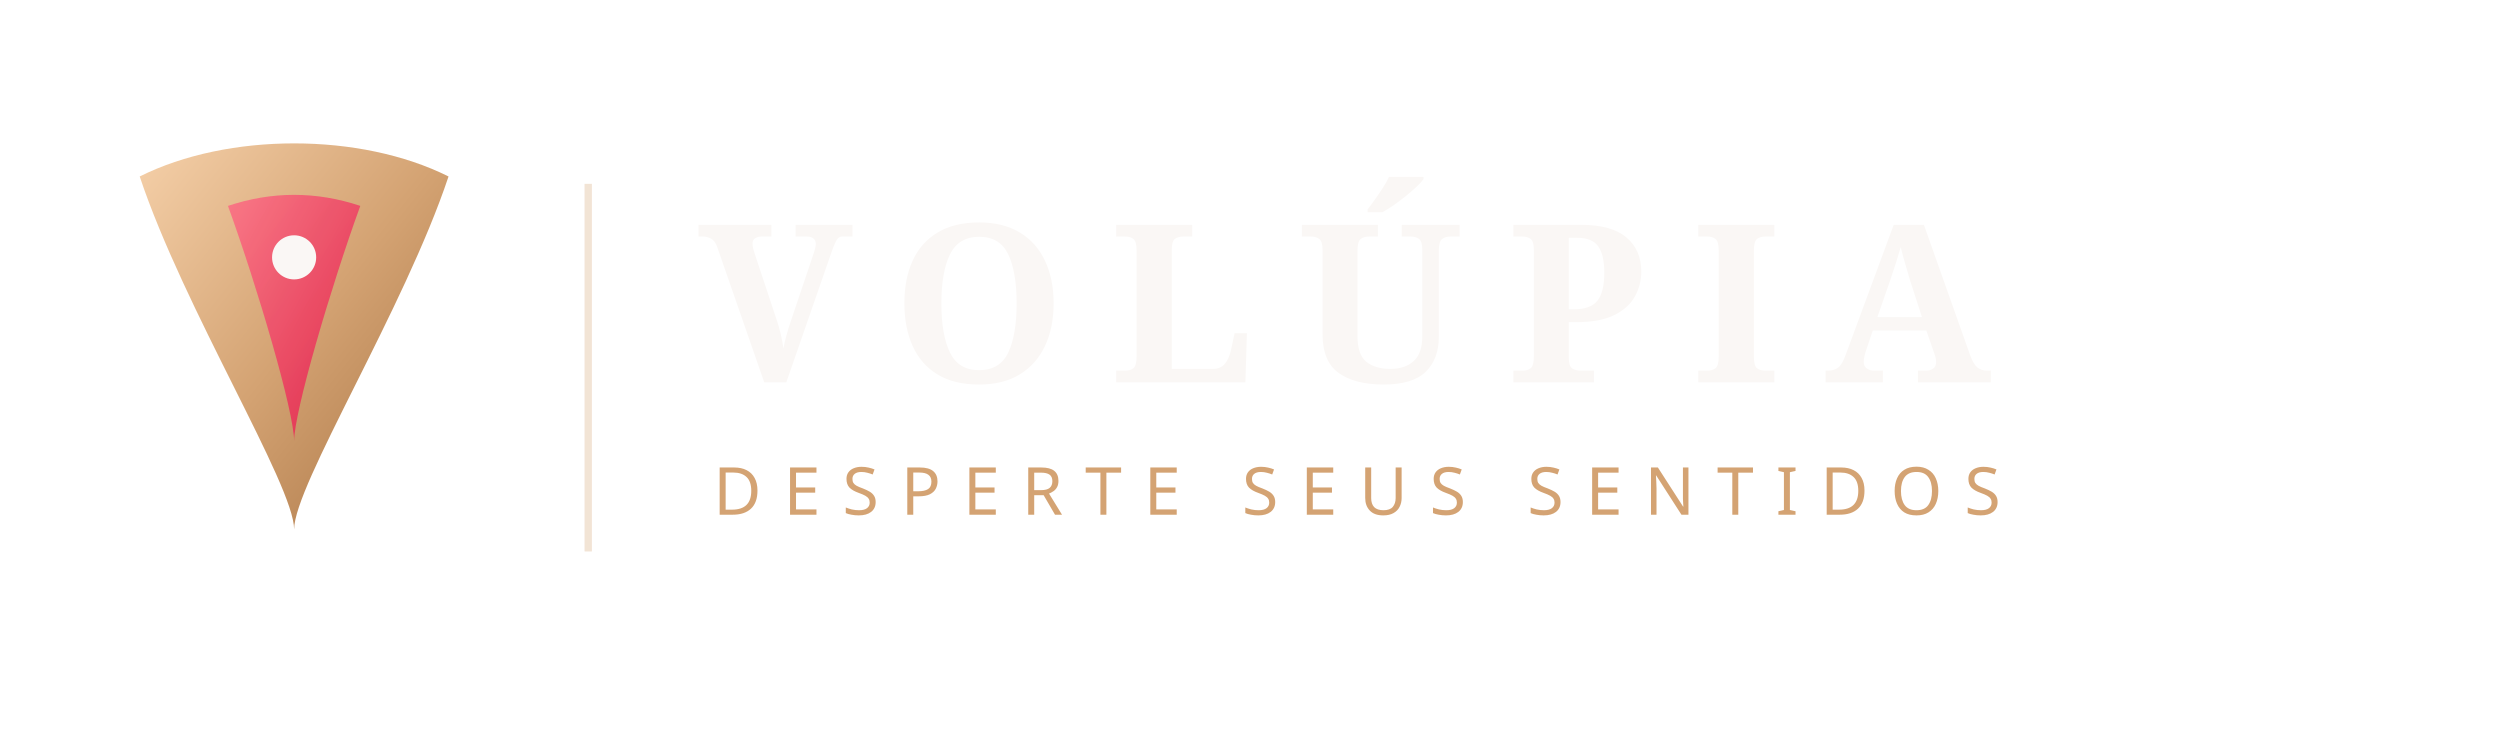
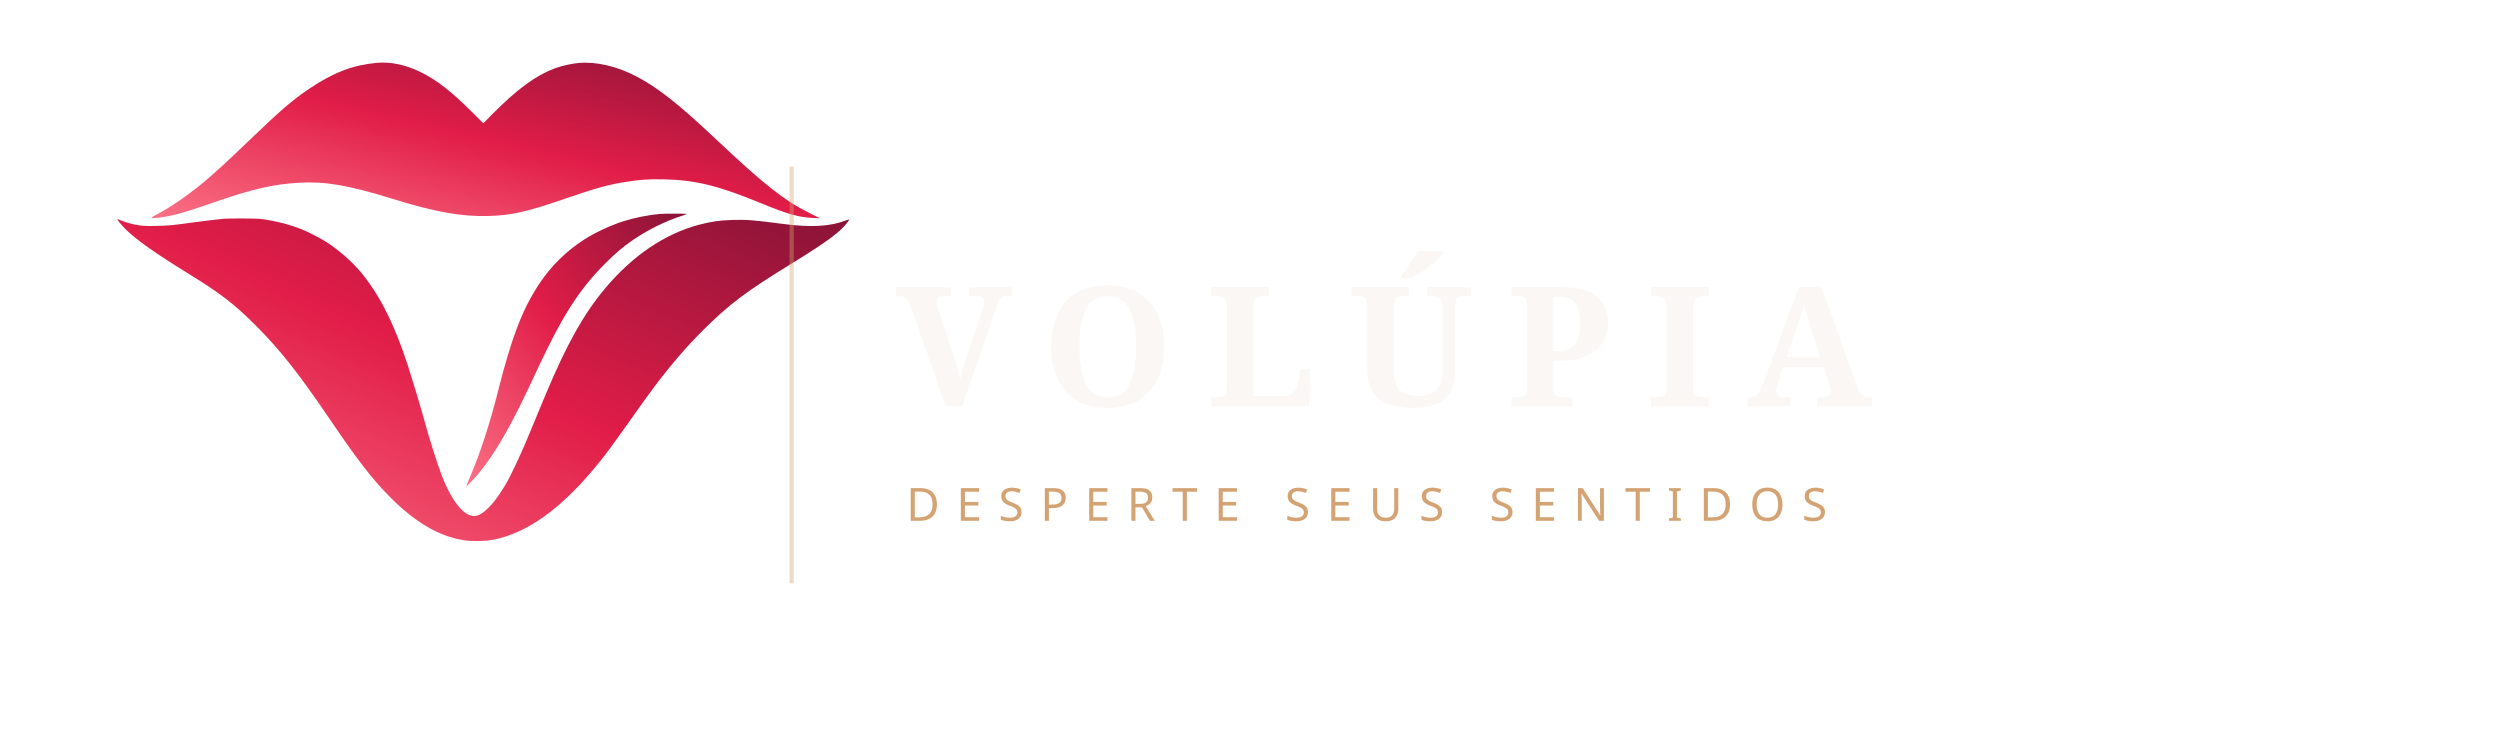
- <svg xmlns="http://www.w3.org/2000/svg" width="340" height="100" viewBox="0 0 340 100" fill="none">
+ <svg xmlns="http://www.w3.org/2000/svg" version="1.1" viewBox="0 0 1200 360" width="100%" height="100%">
  <defs>
-     <linearGradient id="horizGold" x1="0%" y1="0%" x2="100%" y2="100%">
-       <stop offset="0%" stop-color="#F5D0A9" />
-       <stop offset="50%" stop-color="#D4A373" />
-       <stop offset="100%" stop-color="#A87343" />
-     </linearGradient>
-     <linearGradient id="horizRose" x1="0%" y1="0%" x2="100%" y2="100%">
+     <linearGradient id="hzLipGrad" x1="0%" y1="0%" x2="100%" y2="100%">
      <stop offset="0%" stop-color="#FB7185" />
-       <stop offset="100%" stop-color="#E11D48" />
+       <stop offset="50%" stop-color="#E11D48" />
+       <stop offset="100%" stop-color="#881337" />
    </linearGradient>
  </defs>
-   <g transform="translate(10, 15)">
-     <path d="M 9,9 C 21,3 39,3 51,9 C 45,27 30,51 30,57 C 30,51 15,27 9,9 Z" fill="url(#horizGold)" />
-     <path d="M 21,13 C 27,11 33,11 39,13 C 35,24 30,41 30,45 C 30,41 25,24 21,13 Z" fill="url(#horizRose)" opacity="0.9" />
-     <circle cx="30" cy="20" r="3" fill="#FAF7F5" />
+   <g transform="translate(40, 20) scale(0.25)">
+     <g transform="translate(0,1024) scale(0.1,-0.1)" fill="url(#hzLipGrad)" stroke="none">
+       <path d="M5630 9833 c-460 -44 -830 -185 -1284 -491 -329 -221 -565 -424 -1156 -993 -423 -407 -714 -673 -910 -833 -305 -249 -606 -454 -879 -599 -94 -50 -102 -56 -78 -62 44 -11 294 25 452 66 154 39 394 116 805 258 675 233 1077 324 1552 352 513 30 952 -45 1793 -305 833 -258 1336 -348 1860 -333 437 13 730 79 1462 331 600 206 818 267 1153 321 284 46 449 58 735 52 616 -12 1052 -119 1890 -464 500 -206 718 -267 995 -279 l125 -5 -190 94 c-500 249 -876 545 -1820 1435 -706 665 -1105 980 -1514 1194 -377 198 -779 290 -1121 258 -129 -12 -333 -58 -450 -103 -365 -137 -722 -400 -1193 -874 l-177 -180 -223 222 c-398 395 -670 607 -977 759 -286 142 -585 205 -850 179z" />
+       <path d="M11075 6933 c-217 -18 -507 -76 -710 -142 -250 -81 -545 -219 -750 -351 -342 -220 -633 -506 -856 -841 -327 -492 -531 -1019 -794 -2059 -163 -647 -348 -1211 -549 -1679 -36 -85 -66 -156 -66 -160 0 -11 142 134 214 219 333 391 652 944 1086 1885 527 1143 854 1662 1379 2185 192 191 320 300 504 429 278 195 656 383 955 475 56 18 99 35 96 39 -7 7 -429 7 -509 0z" />
+       <path d="M2685 6839 c-142 -14 -414 -47 -610 -74 -366 -51 -435 -57 -665 -62 -193 -5 -255 -2 -345 12 -124 19 -236 50 -343 93 -39 16 -72 27 -72 24 0 -14 93 -125 166 -198 197 -195 577 -464 1179 -834 637 -392 894 -589 1311 -1005 469 -468 828 -922 1444 -1830 514 -757 777 -1098 1110 -1439 500 -512 969 -788 1462 -861 138 -21 407 -16 538 10 591 115 1170 497 1775 1170 229 255 407 482 693 885 462 649 521 732 621 865 323 430 627 784 955 1110 501 498 821 739 1731 1297 631 388 897 584 1031 762 25 32 43 61 41 63 -3 2 -35 -8 -73 -22 -304 -115 -672 -134 -1204 -64 -555 73 -692 84 -964 76 -237 -6 -413 -31 -641 -91 -662 -175 -1282 -595 -1810 -1227 -413 -494 -734 -1068 -1143 -2044 -125 -299 -245 -588 -305 -735 -112 -271 -213 -497 -325 -725 -99 -201 -126 -250 -231 -410 -159 -246 -329 -412 -455 -446 -208 -56 -458 227 -666 750 -88 223 -259 763 -353 1116 -51 191 -223 760 -309 1025 -257 793 -549 1367 -912 1798 -170 202 -432 429 -665 575 -110 70 -349 191 -466 237 -199 79 -407 136 -640 176 -136 24 -180 27 -460 29 -170 2 -350 -1 -400 -6z" />
+     </g>
  </g>
-   <line x1="80" y1="25" x2="80" y2="75" stroke="#D4A373" stroke-width="1" opacity="0.3" />
-   <text x="95" y="52" font-family="'Playfair Display', Georgia, serif" font-size="30" font-weight="700" letter-spacing="6" fill="#FAF7F5">
-     VOLÚPIA
-   </text>
-   <text x="97" y="70" font-family="'Plus Jakarta Sans', sans-serif" font-size="9" font-weight="500" letter-spacing="3" fill="#D4A373">
-     DESPERTE SEUS SENTIDOS
-   </text>
+   <line x1="380" y1="80" x2="380" y2="280" stroke="#D4A373" stroke-width="2" opacity="0.4" />
+   <text x="430" y="195" font-family="'Playfair Display', Georgia, serif" font-size="80" font-weight="700" letter-spacing="16" fill="#FAF7F5">VOLÚPIA</text>
+   <text x="435" y="250" font-family="'Plus Jakarta Sans', sans-serif" font-size="22" font-weight="500" letter-spacing="8" fill="#D4A373">DESPERTE SEUS SENTIDOS</text>
</svg>
